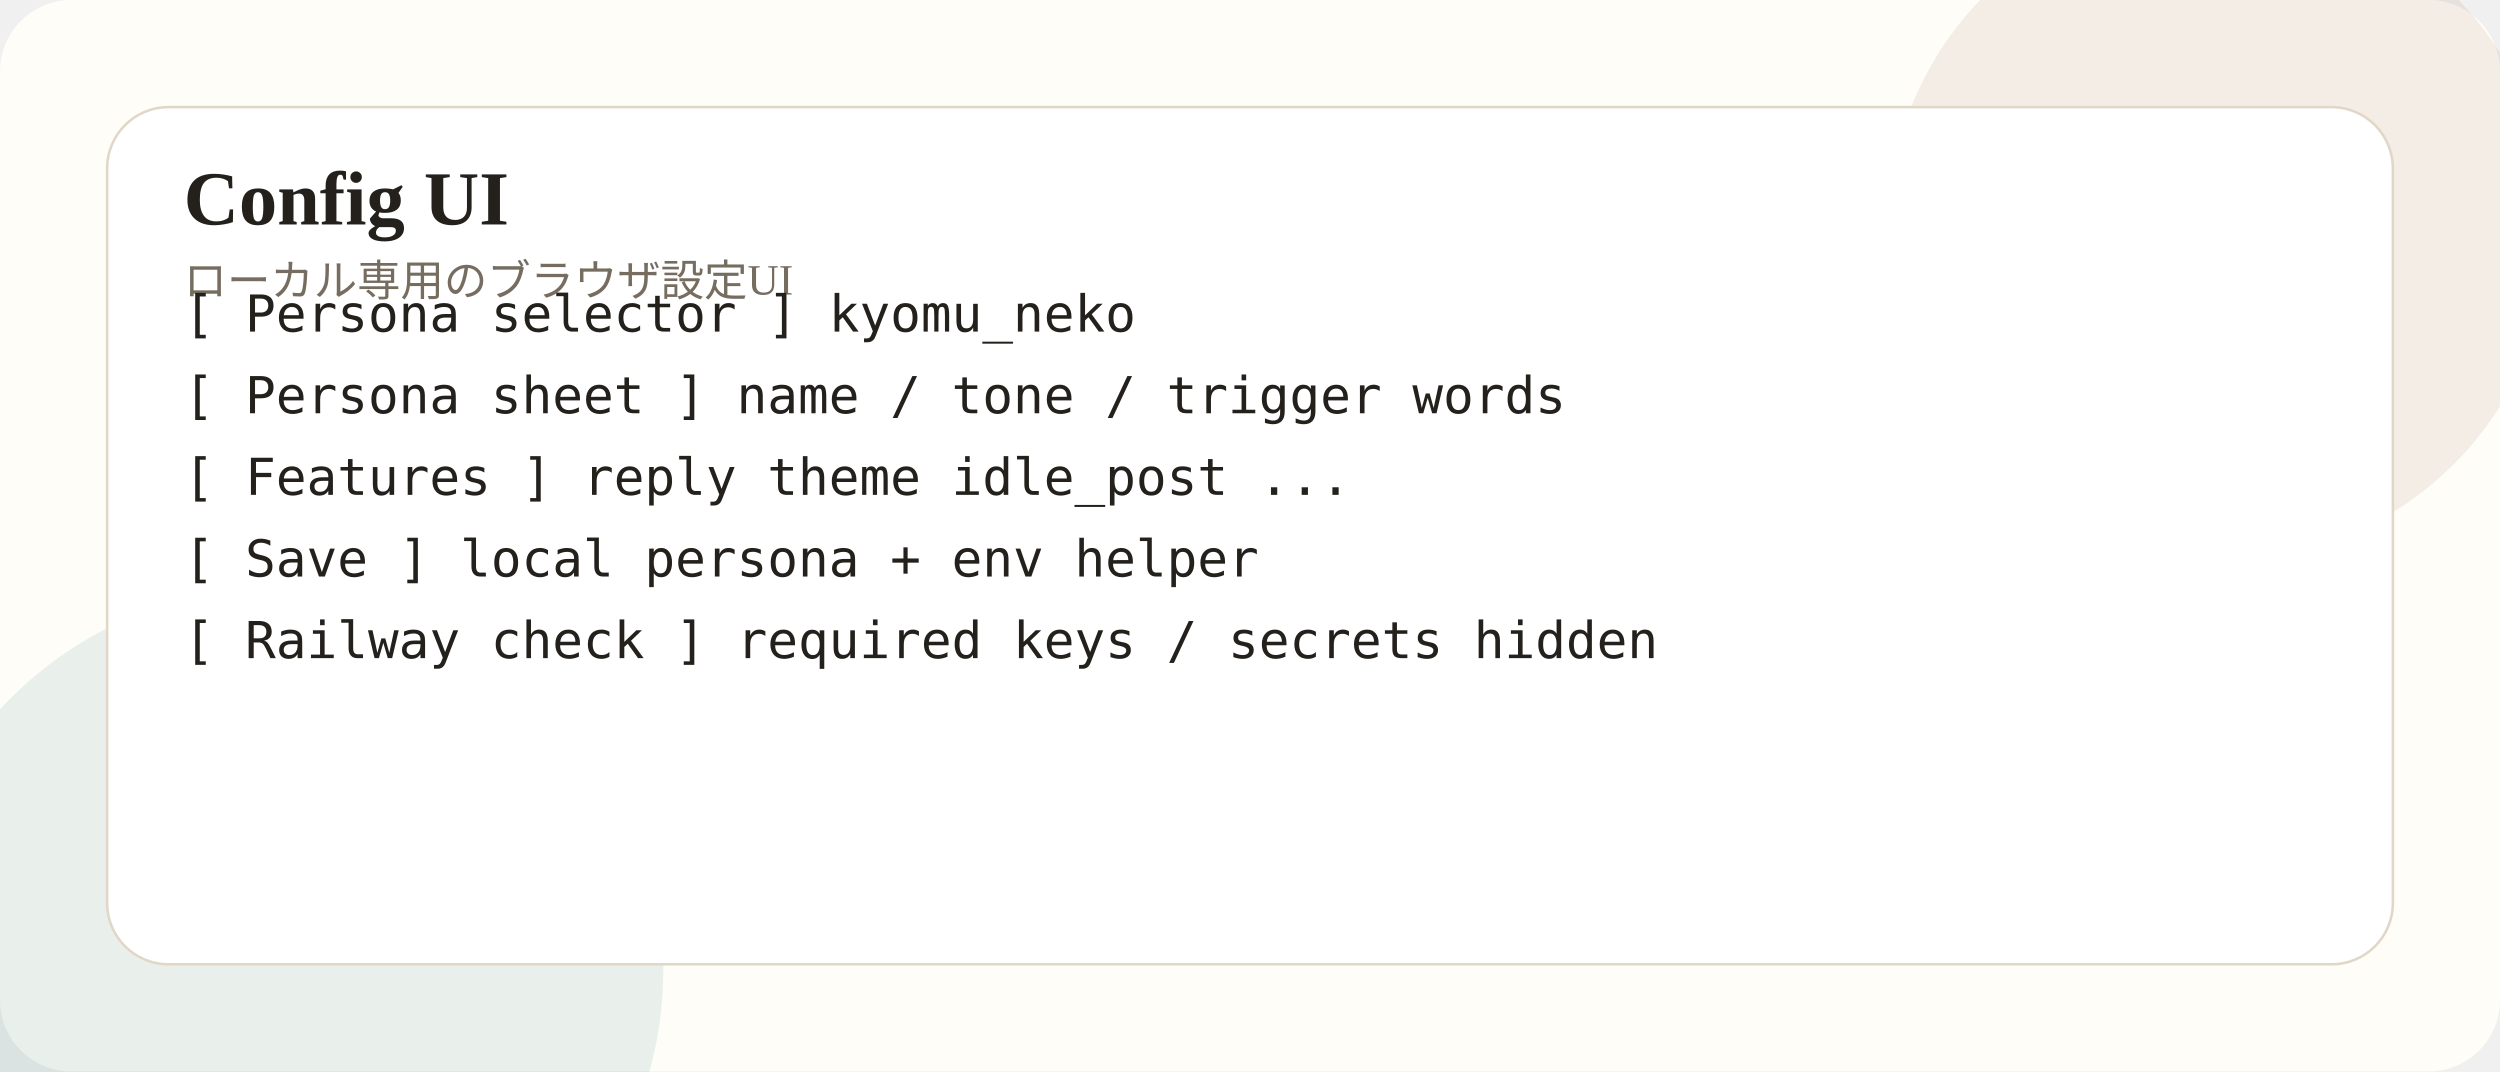
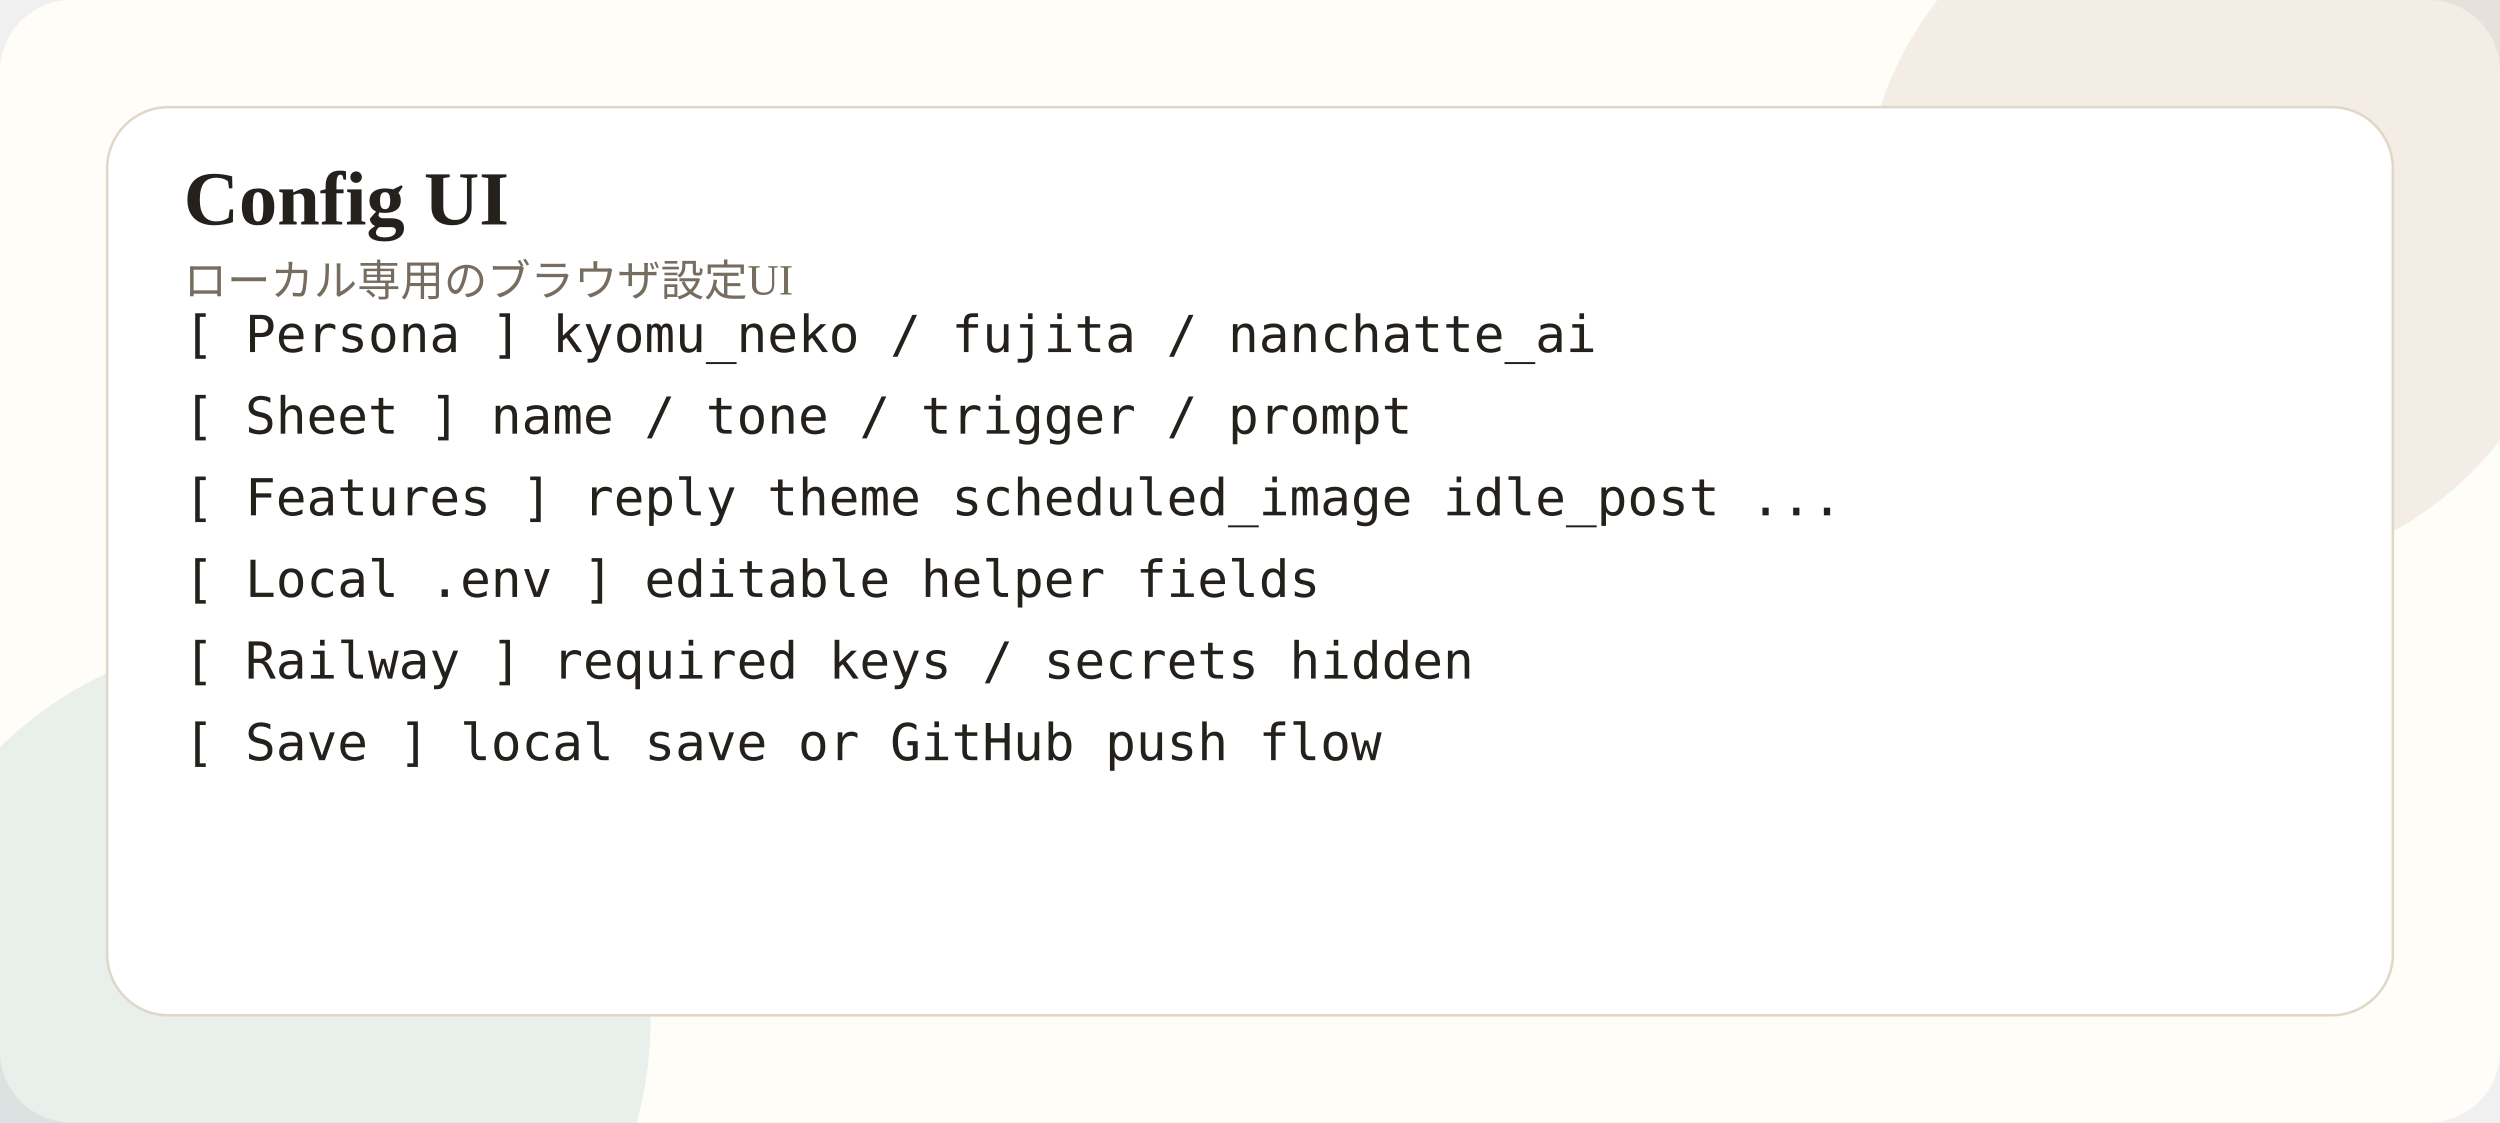
- <svg xmlns="http://www.w3.org/2000/svg" viewBox="0 0 980 420" role="img" aria-label="Config UI">
-   <rect width="980" height="420" rx="28" fill="#fffdf8" />
-   <circle cx="870" cy="90" r="130" fill="#8b5e34" opacity=".10" />
-   <circle cx="110" cy="380" r="150" fill="#1f6f63" opacity=".10" />
-   <rect x="42" y="42" width="896" height="336" rx="24" fill="#fff" stroke="#e1d7c8" />
+ <svg xmlns="http://www.w3.org/2000/svg" viewBox="0 0 980 440" role="img" aria-label="Config UI">
+   <rect width="980" height="440" rx="28" fill="#fffdf8" />
+   <circle cx="870" cy="86" r="140" fill="#8b5e34" opacity=".10" />
+   <circle cx="105" cy="400" r="150" fill="#1f6f63" opacity=".10" />
+   <rect x="42" y="42" width="896" height="356" rx="24" fill="#fff" stroke="#e1d7c8" />
  <text x="72" y="88" font-size="30" font-weight="900" fill="#24211d">Config UI</text>
  <text x="72" y="116" font-size="17" fill="#766d60">ローカル専用のブラウザ設定UI</text>
-   <text x="72" y="130" font-size="20" fill="#24211d" font-family="Consolas, monospace">[ Persona selector ]  kyomu_neko</text>
-   <text x="72" y="162" font-size="20" fill="#24211d" font-family="Consolas, monospace">[ Persona sheet ]     name / tone / trigger words</text>
-   <text x="72" y="194" font-size="20" fill="#24211d" font-family="Consolas, monospace">[ Features ]          reply theme idle_post ...</text>
-   <text x="72" y="226" font-size="20" fill="#24211d" font-family="Consolas, monospace">[ Save ]              local persona + env helper</text>
-   <text x="72" y="258" font-size="20" fill="#24211d" font-family="Consolas, monospace">[ Railway check ]     required keys / secrets hidden</text>
+   <text x="72" y="138" font-size="20" fill="#24211d" font-family="Consolas, monospace">[ Persona ]       kyomu_neko / fujita / nanchatte_ai</text>
+   <text x="72" y="170" font-size="20" fill="#24211d" font-family="Consolas, monospace">[ Sheet ]         name / tone / trigger / prompt</text>
+   <text x="72" y="202" font-size="20" fill="#24211d" font-family="Consolas, monospace">[ Features ]      reply theme scheduled_image idle_post ...</text>
+   <text x="72" y="234" font-size="20" fill="#24211d" font-family="Consolas, monospace">[ Local .env ]    editable helper fields</text>
+   <text x="72" y="266" font-size="20" fill="#24211d" font-family="Consolas, monospace">[ Railway ]       required keys / secrets hidden</text>
+   <text x="72" y="298" font-size="20" fill="#24211d" font-family="Consolas, monospace">[ Save ]          local save or GitHub push flow</text>
</svg>
